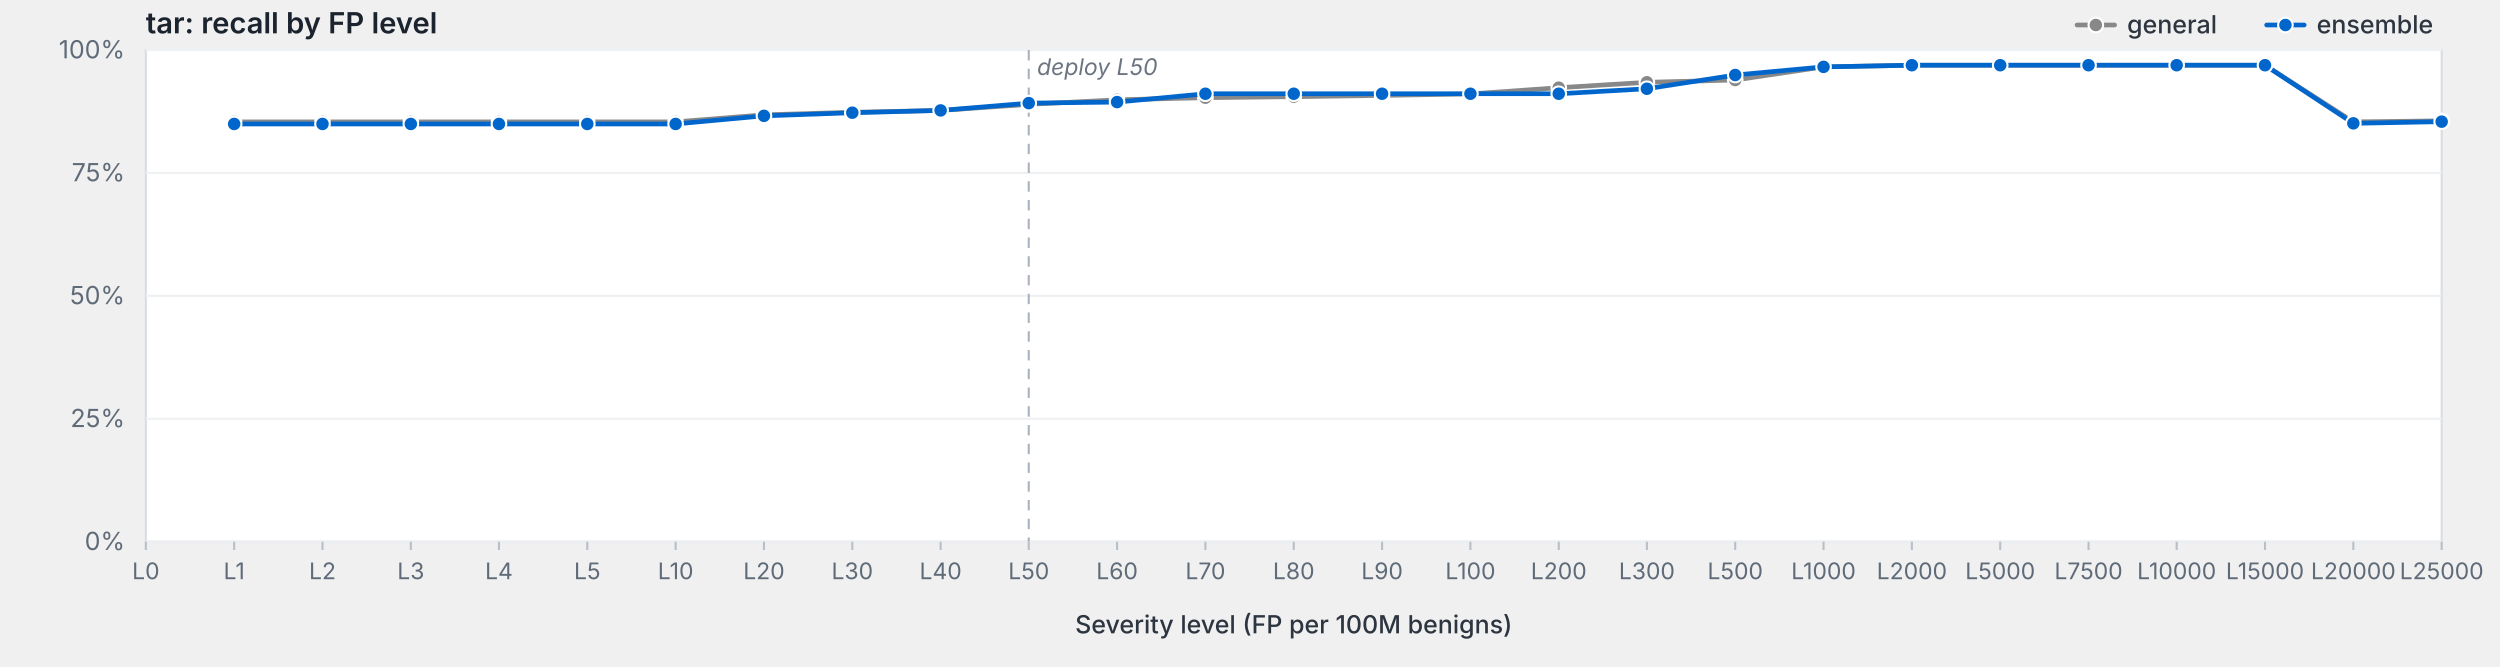
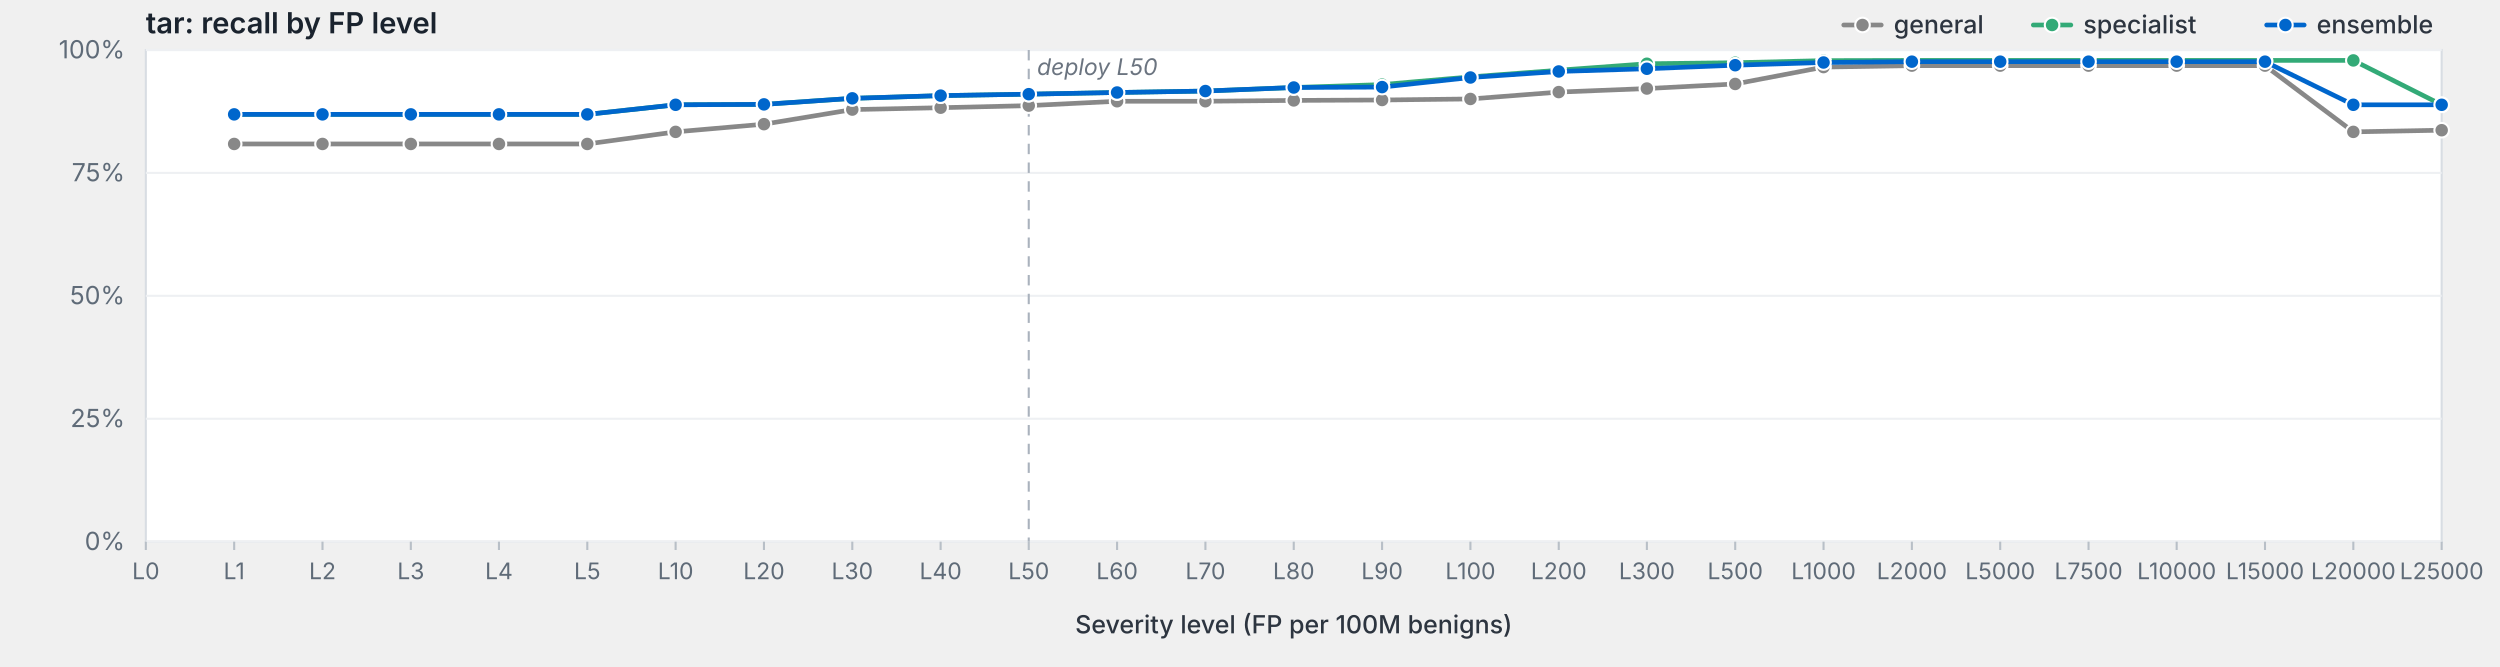
<svg xmlns="http://www.w3.org/2000/svg" viewBox="0 0 1200 320" width="1200" height="320" preserveAspectRatio="xMidYMid meet" role="img" aria-label="tar: recall by FP level">
  <style>svg { background: #fdfdfd; }.frame { fill: #fff; stroke: #d8dde3; stroke-width: 1; }.grid { stroke: #eef0f3; stroke-width: 1; }.tick { stroke: #b8bfc7; stroke-width: 1; }.axis-label { fill: #5f6b78; font-family: -apple-system, BlinkMacSystemFont, "Segoe UI", system-ui, sans-serif; font-size: 12px; }.x-label { fill: #5f6b78; font-family: -apple-system, BlinkMacSystemFont, "Segoe UI", system-ui, sans-serif; font-size: 11px; }.axis-title { fill: #2d3540; font-family: -apple-system, BlinkMacSystemFont, "Segoe UI", system-ui, sans-serif; font-size: 12px; font-weight: 500; }.title { fill: #1a232e; font-family: -apple-system, BlinkMacSystemFont, "Segoe UI", system-ui, sans-serif; font-size: 14px; font-weight: 600; }.deploy-marker { stroke: #aab2bd; stroke-width: 1; stroke-dasharray: 5,4; }.deploy-label { fill: #6b7480; font-family: -apple-system, BlinkMacSystemFont, "Segoe UI", system-ui, sans-serif; font-size: 11px; font-style: italic; }.curve { fill: none; stroke-width: 2.25; stroke-linejoin: round; stroke-linecap: round; }.marker { stroke: #fff; stroke-width: 1; }.legend-text { fill: #2d3540; font-family: -apple-system, BlinkMacSystemFont, "Segoe UI", system-ui, sans-serif; font-size: 12px; font-weight: 500; }</style>
  <text class="title" x="70" y="16">tar: recall by FP level</text>
  <rect class="frame" x="70" y="24" width="1102" height="236" />
  <line class="grid" x1="70" y1="260.0" x2="1172" y2="260.0" />
  <text class="axis-label" x="60" y="264.0" text-anchor="end">0%</text>
  <line class="grid" x1="70" y1="201.0" x2="1172" y2="201.0" />
  <text class="axis-label" x="60" y="205.0" text-anchor="end">25%</text>
  <line class="grid" x1="70" y1="142.0" x2="1172" y2="142.0" />
  <text class="axis-label" x="60" y="146.0" text-anchor="end">50%</text>
  <line class="grid" x1="70" y1="83.0" x2="1172" y2="83.0" />
  <text class="axis-label" x="60" y="87.0" text-anchor="end">75%</text>
  <line class="grid" x1="70" y1="24.0" x2="1172" y2="24.0" />
  <text class="axis-label" x="60" y="28.0" text-anchor="end">100%</text>
  <line class="deploy-marker" x1="493.8" y1="24" x2="493.8" y2="260" />
  <text class="deploy-label" x="497.8" y="36" text-anchor="start">deploy L50</text>
  <line class="tick" x1="70.0" y1="260" x2="70.0" y2="264" />
  <text class="x-label" x="70.0" y="278" text-anchor="middle">L0</text>
  <line class="tick" x1="112.4" y1="260" x2="112.4" y2="264" />
  <text class="x-label" x="112.4" y="278" text-anchor="middle">L1</text>
  <line class="tick" x1="154.8" y1="260" x2="154.8" y2="264" />
  <text class="x-label" x="154.8" y="278" text-anchor="middle">L2</text>
  <line class="tick" x1="197.2" y1="260" x2="197.2" y2="264" />
  <text class="x-label" x="197.2" y="278" text-anchor="middle">L3</text>
  <line class="tick" x1="239.5" y1="260" x2="239.5" y2="264" />
  <text class="x-label" x="239.5" y="278" text-anchor="middle">L4</text>
  <line class="tick" x1="281.9" y1="260" x2="281.9" y2="264" />
  <text class="x-label" x="281.9" y="278" text-anchor="middle">L5</text>
  <line class="tick" x1="324.3" y1="260" x2="324.3" y2="264" />
  <text class="x-label" x="324.3" y="278" text-anchor="middle">L10</text>
  <line class="tick" x1="366.7" y1="260" x2="366.7" y2="264" />
  <text class="x-label" x="366.7" y="278" text-anchor="middle">L20</text>
  <line class="tick" x1="409.1" y1="260" x2="409.1" y2="264" />
  <text class="x-label" x="409.1" y="278" text-anchor="middle">L30</text>
  <line class="tick" x1="451.5" y1="260" x2="451.5" y2="264" />
  <text class="x-label" x="451.5" y="278" text-anchor="middle">L40</text>
  <line class="tick" x1="493.8" y1="260" x2="493.8" y2="264" />
  <text class="x-label" x="493.8" y="278" text-anchor="middle">L50</text>
  <line class="tick" x1="536.2" y1="260" x2="536.2" y2="264" />
  <text class="x-label" x="536.2" y="278" text-anchor="middle">L60</text>
  <line class="tick" x1="578.6" y1="260" x2="578.6" y2="264" />
  <text class="x-label" x="578.6" y="278" text-anchor="middle">L70</text>
  <line class="tick" x1="621.0" y1="260" x2="621.0" y2="264" />
  <text class="x-label" x="621.0" y="278" text-anchor="middle">L80</text>
  <line class="tick" x1="663.4" y1="260" x2="663.4" y2="264" />
  <text class="x-label" x="663.4" y="278" text-anchor="middle">L90</text>
  <line class="tick" x1="705.8" y1="260" x2="705.8" y2="264" />
  <text class="x-label" x="705.8" y="278" text-anchor="middle">L100</text>
  <line class="tick" x1="748.2" y1="260" x2="748.2" y2="264" />
  <text class="x-label" x="748.2" y="278" text-anchor="middle">L200</text>
  <line class="tick" x1="790.5" y1="260" x2="790.5" y2="264" />
  <text class="x-label" x="790.5" y="278" text-anchor="middle">L300</text>
  <line class="tick" x1="832.9" y1="260" x2="832.9" y2="264" />
  <text class="x-label" x="832.9" y="278" text-anchor="middle">L500</text>
  <line class="tick" x1="875.3" y1="260" x2="875.3" y2="264" />
  <text class="x-label" x="875.3" y="278" text-anchor="middle">L1000</text>
  <line class="tick" x1="917.7" y1="260" x2="917.7" y2="264" />
  <text class="x-label" x="917.7" y="278" text-anchor="middle">L2000</text>
  <line class="tick" x1="960.1" y1="260" x2="960.1" y2="264" />
  <text class="x-label" x="960.1" y="278" text-anchor="middle">L5000</text>
  <line class="tick" x1="1002.5" y1="260" x2="1002.5" y2="264" />
  <text class="x-label" x="1002.5" y="278" text-anchor="middle">L7500</text>
  <line class="tick" x1="1044.8" y1="260" x2="1044.8" y2="264" />
  <text class="x-label" x="1044.8" y="278" text-anchor="middle">L10000</text>
  <line class="tick" x1="1087.2" y1="260" x2="1087.2" y2="264" />
  <text class="x-label" x="1087.2" y="278" text-anchor="middle">L15000</text>
  <line class="tick" x1="1129.6" y1="260" x2="1129.6" y2="264" />
  <text class="x-label" x="1129.6" y="278" text-anchor="middle">L20000</text>
  <line class="tick" x1="1172.0" y1="260" x2="1172.0" y2="264" />
  <text class="x-label" x="1172.0" y="278" text-anchor="middle">L25000</text>
  <text class="axis-title" x="621.0" y="304" text-anchor="middle">Severity level (FP per 100M benigns)</text>
-   <path class="curve" d="M112.4,58.5 L154.8,58.5 L197.2,58.5 L239.5,58.5 L281.9,58.5 L324.3,58.5 L366.7,55.1 L409.1,53.9 L451.5,53.0 L493.8,50.1 L536.2,47.9 L578.6,46.9 L621.0,46.4 L663.4,45.8 L705.8,45.1 L748.2,42.1 L790.5,39.5 L832.9,38.4 L875.3,32.1 L917.7,31.3 L960.1,31.3 L1002.5,31.3 L1044.8,31.3 L1087.2,31.3 L1129.6,58.5 L1172.0,58.0" stroke="#888" />
-   <circle class="marker" cx="112.4" cy="58.5" r="3.5" fill="#888" />
-   <circle class="marker" cx="154.8" cy="58.5" r="3.5" fill="#888" />
-   <circle class="marker" cx="197.2" cy="58.5" r="3.5" fill="#888" />
-   <circle class="marker" cx="239.5" cy="58.5" r="3.5" fill="#888" />
-   <circle class="marker" cx="281.9" cy="58.5" r="3.5" fill="#888" />
-   <circle class="marker" cx="324.3" cy="58.5" r="3.5" fill="#888" />
-   <circle class="marker" cx="366.7" cy="55.1" r="3.5" fill="#888" />
-   <circle class="marker" cx="409.1" cy="53.9" r="3.5" fill="#888" />
-   <circle class="marker" cx="451.5" cy="53.0" r="3.5" fill="#888" />
-   <circle class="marker" cx="493.8" cy="50.1" r="3.5" fill="#888" />
-   <circle class="marker" cx="536.2" cy="47.9" r="3.5" fill="#888" />
-   <circle class="marker" cx="578.6" cy="46.9" r="3.5" fill="#888" />
-   <circle class="marker" cx="621.0" cy="46.4" r="3.5" fill="#888" />
-   <circle class="marker" cx="663.4" cy="45.8" r="3.5" fill="#888" />
-   <circle class="marker" cx="705.8" cy="45.1" r="3.5" fill="#888" />
-   <circle class="marker" cx="748.2" cy="42.1" r="3.5" fill="#888" />
-   <circle class="marker" cx="790.5" cy="39.5" r="3.5" fill="#888" />
-   <circle class="marker" cx="832.9" cy="38.4" r="3.5" fill="#888" />
-   <circle class="marker" cx="875.3" cy="32.1" r="3.5" fill="#888" />
-   <circle class="marker" cx="917.7" cy="31.3" r="3.5" fill="#888" />
-   <circle class="marker" cx="960.1" cy="31.3" r="3.5" fill="#888" />
-   <circle class="marker" cx="1002.5" cy="31.3" r="3.5" fill="#888" />
-   <circle class="marker" cx="1044.8" cy="31.3" r="3.5" fill="#888" />
-   <circle class="marker" cx="1087.2" cy="31.3" r="3.5" fill="#888" />
-   <circle class="marker" cx="1129.6" cy="58.5" r="3.5" fill="#888" />
-   <circle class="marker" cx="1172.0" cy="58.0" r="3.5" fill="#888" />
-   <path class="curve" d="M112.4,59.5 L154.8,59.5 L197.2,59.5 L239.5,59.5 L281.9,59.5 L324.3,59.5 L366.7,55.6 L409.1,54.1 L451.5,53.0 L493.8,49.5 L536.2,49.0 L578.6,45.0 L621.0,45.0 L663.4,45.0 L705.8,45.0 L748.2,45.0 L790.5,42.6 L832.9,36.0 L875.3,32.1 L917.7,31.3 L960.1,31.3 L1002.5,31.3 L1044.8,31.3 L1087.2,31.3 L1129.6,59.2 L1172.0,58.4" stroke="#06c" />
-   <circle class="marker" cx="112.4" cy="59.5" r="3.5" fill="#06c" />
-   <circle class="marker" cx="154.8" cy="59.5" r="3.5" fill="#06c" />
-   <circle class="marker" cx="197.2" cy="59.5" r="3.5" fill="#06c" />
-   <circle class="marker" cx="239.5" cy="59.5" r="3.5" fill="#06c" />
-   <circle class="marker" cx="281.9" cy="59.5" r="3.5" fill="#06c" />
-   <circle class="marker" cx="324.3" cy="59.5" r="3.5" fill="#06c" />
-   <circle class="marker" cx="366.7" cy="55.6" r="3.5" fill="#06c" />
-   <circle class="marker" cx="409.1" cy="54.1" r="3.5" fill="#06c" />
-   <circle class="marker" cx="451.5" cy="53.0" r="3.5" fill="#06c" />
-   <circle class="marker" cx="493.8" cy="49.5" r="3.5" fill="#06c" />
-   <circle class="marker" cx="536.2" cy="49.0" r="3.5" fill="#06c" />
-   <circle class="marker" cx="578.6" cy="45.0" r="3.5" fill="#06c" />
-   <circle class="marker" cx="621.0" cy="45.0" r="3.5" fill="#06c" />
-   <circle class="marker" cx="663.4" cy="45.0" r="3.5" fill="#06c" />
-   <circle class="marker" cx="705.8" cy="45.0" r="3.5" fill="#06c" />
-   <circle class="marker" cx="748.2" cy="45.0" r="3.5" fill="#06c" />
-   <circle class="marker" cx="790.5" cy="42.6" r="3.5" fill="#06c" />
-   <circle class="marker" cx="832.9" cy="36.0" r="3.5" fill="#06c" />
-   <circle class="marker" cx="875.3" cy="32.1" r="3.5" fill="#06c" />
-   <circle class="marker" cx="917.7" cy="31.3" r="3.5" fill="#06c" />
-   <circle class="marker" cx="960.1" cy="31.3" r="3.5" fill="#06c" />
-   <circle class="marker" cx="1002.5" cy="31.3" r="3.5" fill="#06c" />
-   <circle class="marker" cx="1044.8" cy="31.3" r="3.5" fill="#06c" />
-   <circle class="marker" cx="1087.2" cy="31.3" r="3.5" fill="#06c" />
-   <circle class="marker" cx="1129.6" cy="59.2" r="3.5" fill="#06c" />
-   <circle class="marker" cx="1172.0" cy="58.4" r="3.5" fill="#06c" />
+   <path class="curve" d="M112.4,69.1 L154.8,69.1 L197.2,69.1 L239.5,69.1 L281.9,69.1 L324.3,63.3 L366.7,59.6 L409.1,52.6 L451.5,51.7 L493.8,50.7 L536.2,48.6 L578.6,48.6 L621.0,48.2 L663.4,48.0 L705.8,47.5 L748.2,44.2 L790.5,42.5 L832.9,40.3 L875.3,32.2 L917.7,31.5 L960.1,31.5 L1002.5,31.5 L1044.8,31.5 L1087.2,31.5 L1129.6,63.3 L1172.0,62.5" stroke="#888" />
+   <circle class="marker" cx="112.4" cy="69.1" r="3.5" fill="#888" />
+   <circle class="marker" cx="154.8" cy="69.1" r="3.5" fill="#888" />
+   <circle class="marker" cx="197.2" cy="69.1" r="3.5" fill="#888" />
+   <circle class="marker" cx="239.5" cy="69.1" r="3.5" fill="#888" />
+   <circle class="marker" cx="281.9" cy="69.1" r="3.5" fill="#888" />
+   <circle class="marker" cx="324.3" cy="63.3" r="3.5" fill="#888" />
+   <circle class="marker" cx="366.7" cy="59.6" r="3.5" fill="#888" />
+   <circle class="marker" cx="409.1" cy="52.6" r="3.5" fill="#888" />
+   <circle class="marker" cx="451.5" cy="51.7" r="3.5" fill="#888" />
+   <circle class="marker" cx="493.8" cy="50.7" r="3.5" fill="#888" />
+   <circle class="marker" cx="536.2" cy="48.6" r="3.5" fill="#888" />
+   <circle class="marker" cx="578.6" cy="48.6" r="3.5" fill="#888" />
+   <circle class="marker" cx="621.0" cy="48.2" r="3.5" fill="#888" />
+   <circle class="marker" cx="663.4" cy="48.0" r="3.5" fill="#888" />
+   <circle class="marker" cx="705.8" cy="47.5" r="3.5" fill="#888" />
+   <circle class="marker" cx="748.2" cy="44.2" r="3.5" fill="#888" />
+   <circle class="marker" cx="790.5" cy="42.5" r="3.5" fill="#888" />
+   <circle class="marker" cx="832.9" cy="40.3" r="3.5" fill="#888" />
+   <circle class="marker" cx="875.3" cy="32.2" r="3.5" fill="#888" />
+   <circle class="marker" cx="917.7" cy="31.5" r="3.5" fill="#888" />
+   <circle class="marker" cx="960.1" cy="31.5" r="3.5" fill="#888" />
+   <circle class="marker" cx="1002.5" cy="31.5" r="3.5" fill="#888" />
+   <circle class="marker" cx="1044.8" cy="31.5" r="3.5" fill="#888" />
+   <circle class="marker" cx="1087.2" cy="31.5" r="3.5" fill="#888" />
+   <circle class="marker" cx="1129.6" cy="63.3" r="3.5" fill="#888" />
+   <circle class="marker" cx="1172.0" cy="62.5" r="3.5" fill="#888" />
+   <path class="curve" d="M112.4,54.9 L154.8,54.9 L197.2,54.9 L239.5,54.9 L281.9,54.9 L324.3,50.3 L366.7,50.1 L409.1,47.2 L451.5,45.9 L493.8,45.2 L536.2,44.4 L578.6,43.7 L621.0,42.0 L663.4,40.6 L705.8,36.9 L748.2,33.7 L790.5,30.6 L832.9,30.1 L875.3,29.1 L917.7,29.0 L960.1,29.0 L1002.5,29.0 L1044.8,29.0 L1087.2,29.0 L1129.6,29.0 L1172.0,50.3" stroke="#3a7" />
+   <circle class="marker" cx="112.4" cy="54.9" r="3.5" fill="#3a7" />
+   <circle class="marker" cx="154.8" cy="54.9" r="3.5" fill="#3a7" />
+   <circle class="marker" cx="197.2" cy="54.9" r="3.5" fill="#3a7" />
+   <circle class="marker" cx="239.5" cy="54.9" r="3.5" fill="#3a7" />
+   <circle class="marker" cx="281.9" cy="54.9" r="3.5" fill="#3a7" />
+   <circle class="marker" cx="324.3" cy="50.3" r="3.5" fill="#3a7" />
+   <circle class="marker" cx="366.7" cy="50.1" r="3.5" fill="#3a7" />
+   <circle class="marker" cx="409.1" cy="47.2" r="3.5" fill="#3a7" />
+   <circle class="marker" cx="451.5" cy="45.9" r="3.5" fill="#3a7" />
+   <circle class="marker" cx="493.8" cy="45.2" r="3.5" fill="#3a7" />
+   <circle class="marker" cx="536.2" cy="44.4" r="3.5" fill="#3a7" />
+   <circle class="marker" cx="578.6" cy="43.7" r="3.5" fill="#3a7" />
+   <circle class="marker" cx="621.0" cy="42.0" r="3.5" fill="#3a7" />
+   <circle class="marker" cx="663.4" cy="40.6" r="3.5" fill="#3a7" />
+   <circle class="marker" cx="705.8" cy="36.9" r="3.5" fill="#3a7" />
+   <circle class="marker" cx="748.2" cy="33.7" r="3.5" fill="#3a7" />
+   <circle class="marker" cx="790.5" cy="30.6" r="3.5" fill="#3a7" />
+   <circle class="marker" cx="832.9" cy="30.1" r="3.5" fill="#3a7" />
+   <circle class="marker" cx="875.3" cy="29.1" r="3.5" fill="#3a7" />
+   <circle class="marker" cx="917.7" cy="29.0" r="3.5" fill="#3a7" />
+   <circle class="marker" cx="960.1" cy="29.0" r="3.5" fill="#3a7" />
+   <circle class="marker" cx="1002.5" cy="29.0" r="3.5" fill="#3a7" />
+   <circle class="marker" cx="1044.8" cy="29.0" r="3.5" fill="#3a7" />
+   <circle class="marker" cx="1087.2" cy="29.0" r="3.5" fill="#3a7" />
+   <circle class="marker" cx="1129.6" cy="29.0" r="3.5" fill="#3a7" />
+   <circle class="marker" cx="1172.0" cy="50.3" r="3.5" fill="#3a7" />
+   <path class="curve" d="M112.4,54.9 L154.8,54.9 L197.2,54.9 L239.5,54.9 L281.9,54.9 L324.3,50.3 L366.7,50.1 L409.1,47.2 L451.5,45.9 L493.8,45.2 L536.2,44.4 L578.6,43.7 L621.0,42.0 L663.4,41.8 L705.8,37.2 L748.2,34.3 L790.5,33.0 L832.9,31.3 L875.3,30.0 L917.7,29.6 L960.1,29.6 L1002.5,29.6 L1044.8,29.6 L1087.2,29.6 L1129.6,50.3 L1172.0,50.3" stroke="#06c" />
+   <circle class="marker" cx="112.4" cy="54.9" r="3.5" fill="#06c" />
+   <circle class="marker" cx="154.8" cy="54.9" r="3.5" fill="#06c" />
+   <circle class="marker" cx="197.2" cy="54.9" r="3.5" fill="#06c" />
+   <circle class="marker" cx="239.5" cy="54.9" r="3.5" fill="#06c" />
+   <circle class="marker" cx="281.9" cy="54.9" r="3.5" fill="#06c" />
+   <circle class="marker" cx="324.3" cy="50.3" r="3.5" fill="#06c" />
+   <circle class="marker" cx="366.7" cy="50.1" r="3.5" fill="#06c" />
+   <circle class="marker" cx="409.1" cy="47.2" r="3.5" fill="#06c" />
+   <circle class="marker" cx="451.5" cy="45.9" r="3.5" fill="#06c" />
+   <circle class="marker" cx="493.8" cy="45.2" r="3.5" fill="#06c" />
+   <circle class="marker" cx="536.2" cy="44.4" r="3.5" fill="#06c" />
+   <circle class="marker" cx="578.6" cy="43.7" r="3.5" fill="#06c" />
+   <circle class="marker" cx="621.0" cy="42.0" r="3.5" fill="#06c" />
+   <circle class="marker" cx="663.4" cy="41.8" r="3.5" fill="#06c" />
+   <circle class="marker" cx="705.8" cy="37.2" r="3.5" fill="#06c" />
+   <circle class="marker" cx="748.2" cy="34.3" r="3.5" fill="#06c" />
+   <circle class="marker" cx="790.5" cy="33.0" r="3.5" fill="#06c" />
+   <circle class="marker" cx="832.9" cy="31.3" r="3.5" fill="#06c" />
+   <circle class="marker" cx="875.3" cy="30.0" r="3.5" fill="#06c" />
+   <circle class="marker" cx="917.7" cy="29.6" r="3.5" fill="#06c" />
+   <circle class="marker" cx="960.1" cy="29.6" r="3.5" fill="#06c" />
+   <circle class="marker" cx="1002.5" cy="29.6" r="3.5" fill="#06c" />
+   <circle class="marker" cx="1044.8" cy="29.6" r="3.5" fill="#06c" />
+   <circle class="marker" cx="1087.2" cy="29.6" r="3.5" fill="#06c" />
+   <circle class="marker" cx="1129.6" cy="50.3" r="3.5" fill="#06c" />
+   <circle class="marker" cx="1172.0" cy="50.3" r="3.5" fill="#06c" />
  <line x1="1088.0" y1="12.0" x2="1106.0" y2="12.0" stroke="#06c" stroke-width="2.25" stroke-linecap="round" />
  <circle cx="1097.0" cy="12.0" r="3.5" fill="#06c" stroke="#fff" stroke-width="1" />
  <text class="legend-text" x="1112.0" y="16.0">ensemble</text>
-   <line x1="997.0" y1="12.0" x2="1015.0" y2="12.0" stroke="#888" stroke-width="2.25" stroke-linecap="round" />
-   <circle cx="1006.0" cy="12.0" r="3.5" fill="#888" stroke="#fff" stroke-width="1" />
-   <text class="legend-text" x="1021.0" y="16.0">general</text>
+   <line x1="976.0" y1="12.0" x2="994.0" y2="12.0" stroke="#3a7" stroke-width="2.25" stroke-linecap="round" />
+   <circle cx="985.0" cy="12.0" r="3.5" fill="#3a7" stroke="#fff" stroke-width="1" />
+   <text class="legend-text" x="1000.0" y="16.0">specialist</text>
+   <line x1="885.0" y1="12.0" x2="903.0" y2="12.0" stroke="#888" stroke-width="2.25" stroke-linecap="round" />
+   <circle cx="894.0" cy="12.0" r="3.5" fill="#888" stroke="#fff" stroke-width="1" />
+   <text class="legend-text" x="909.0" y="16.0">general</text>
</svg>
